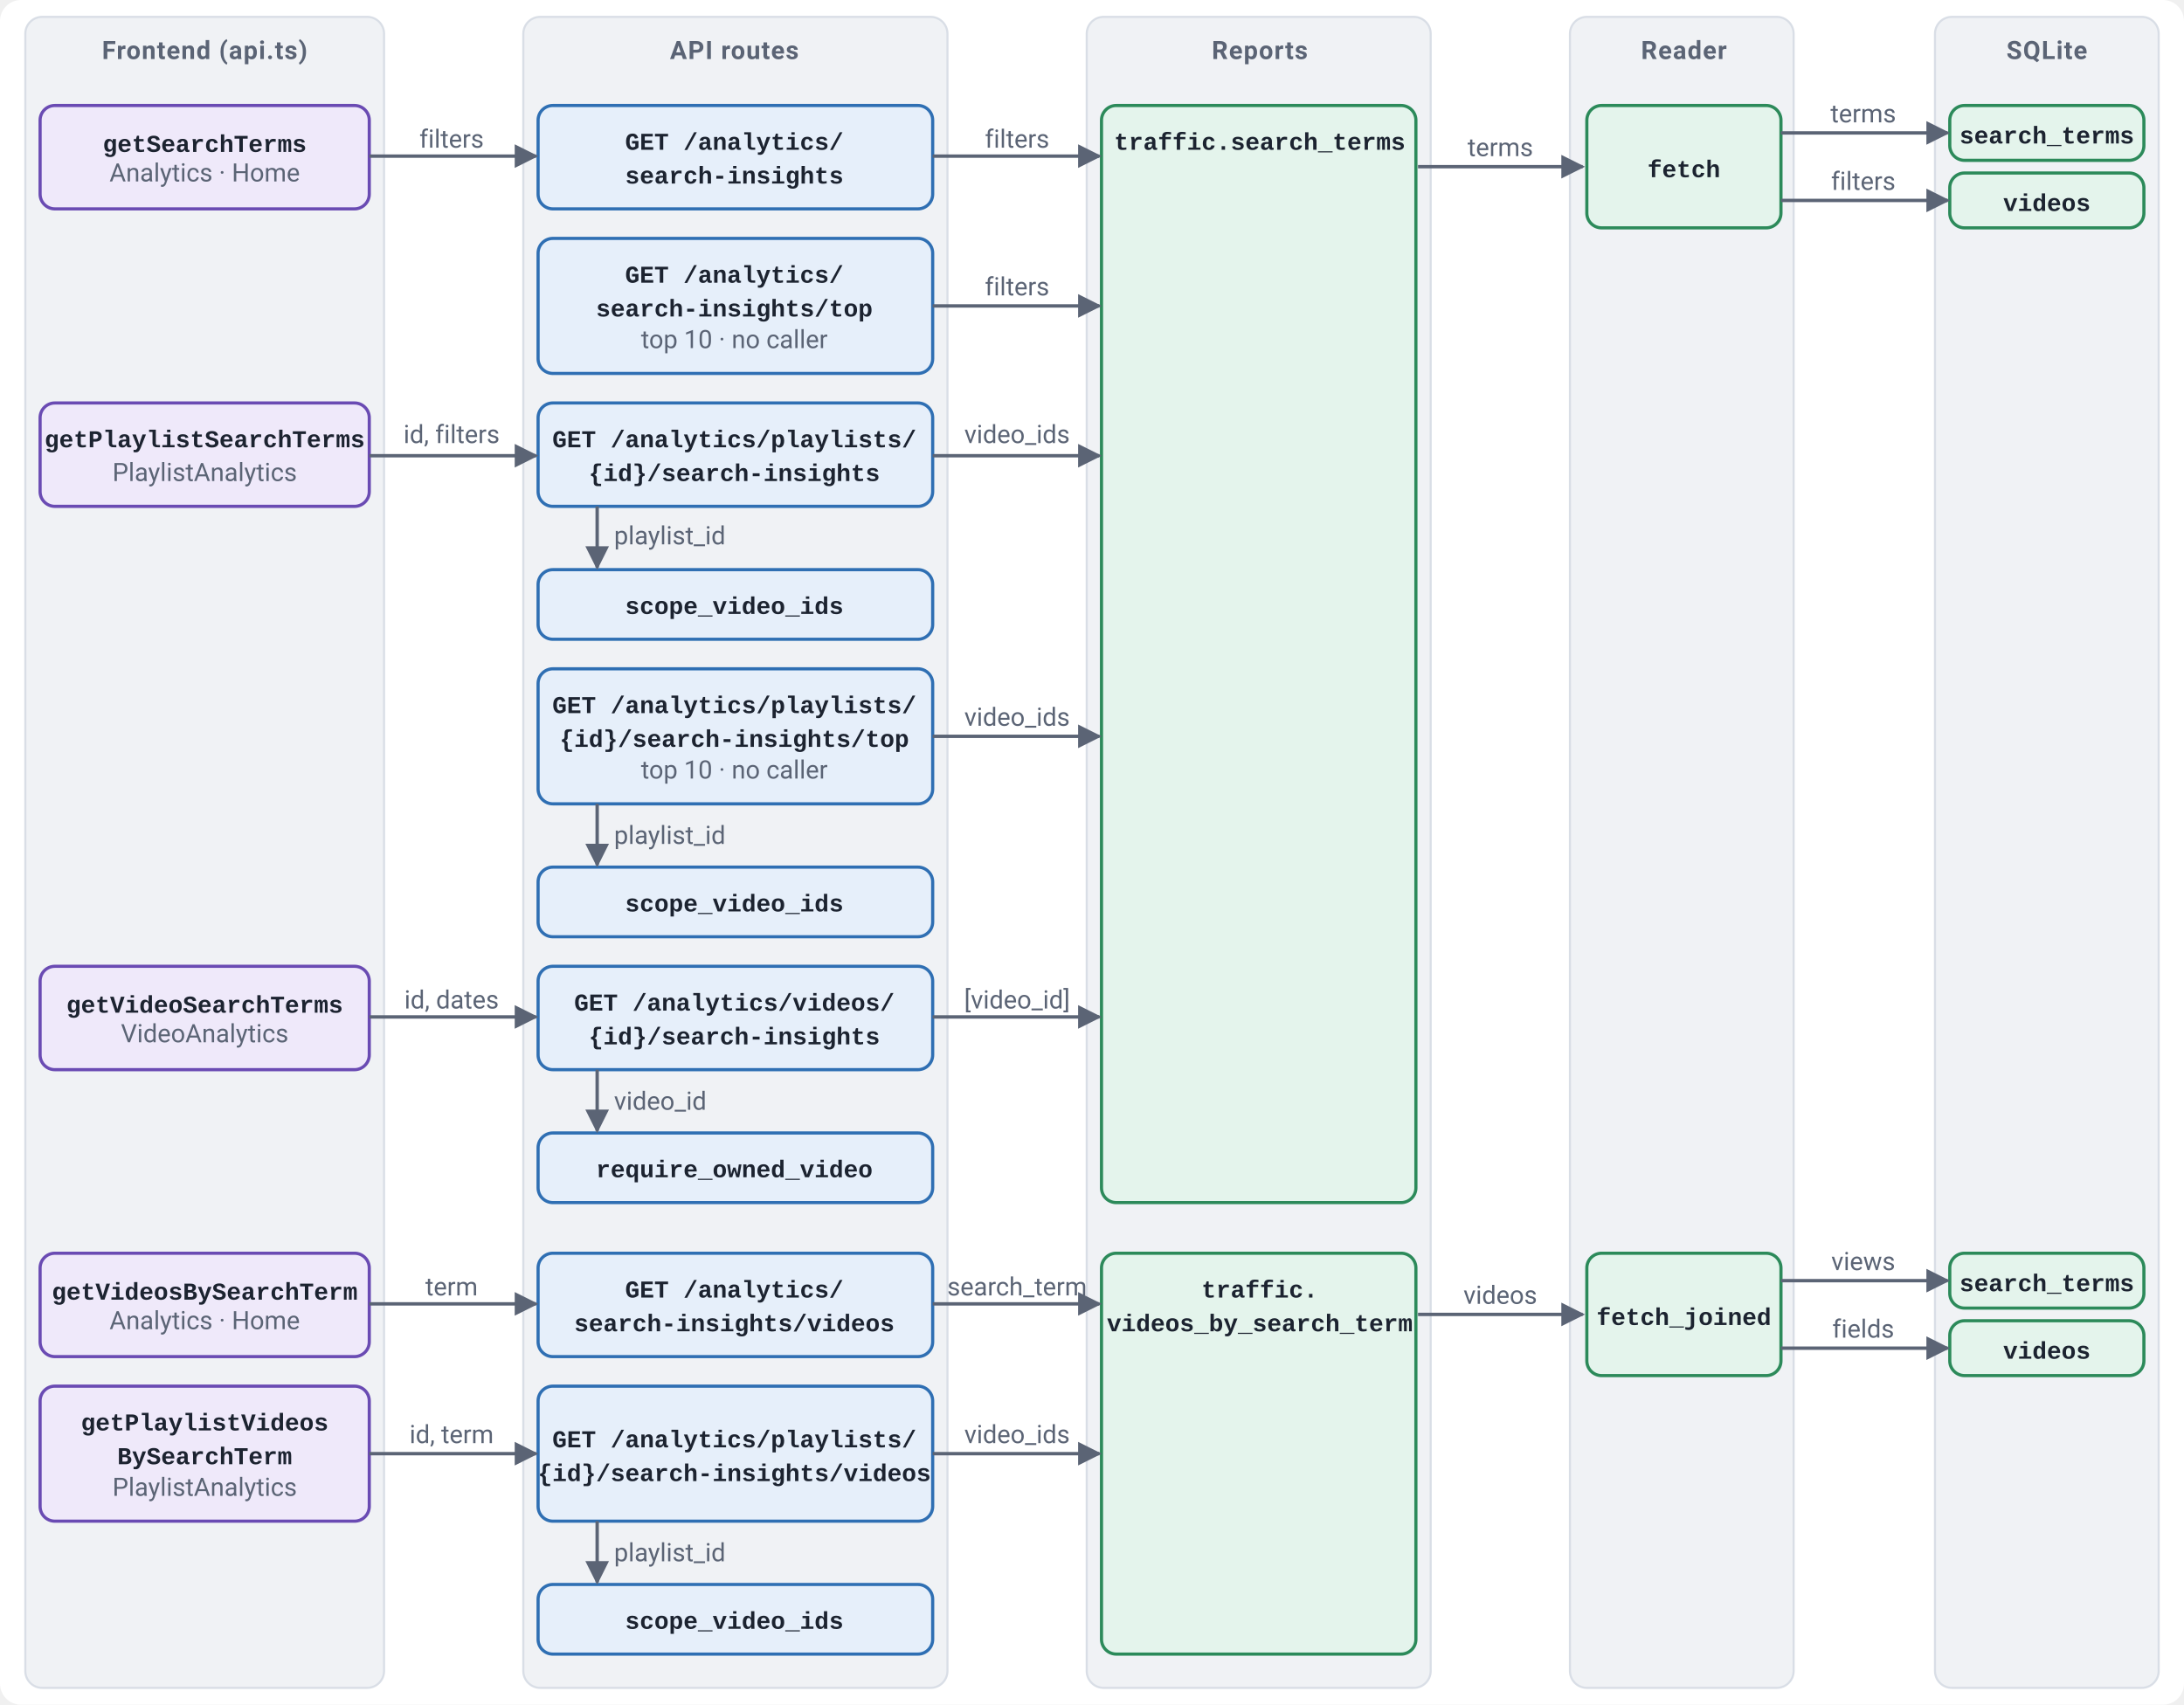
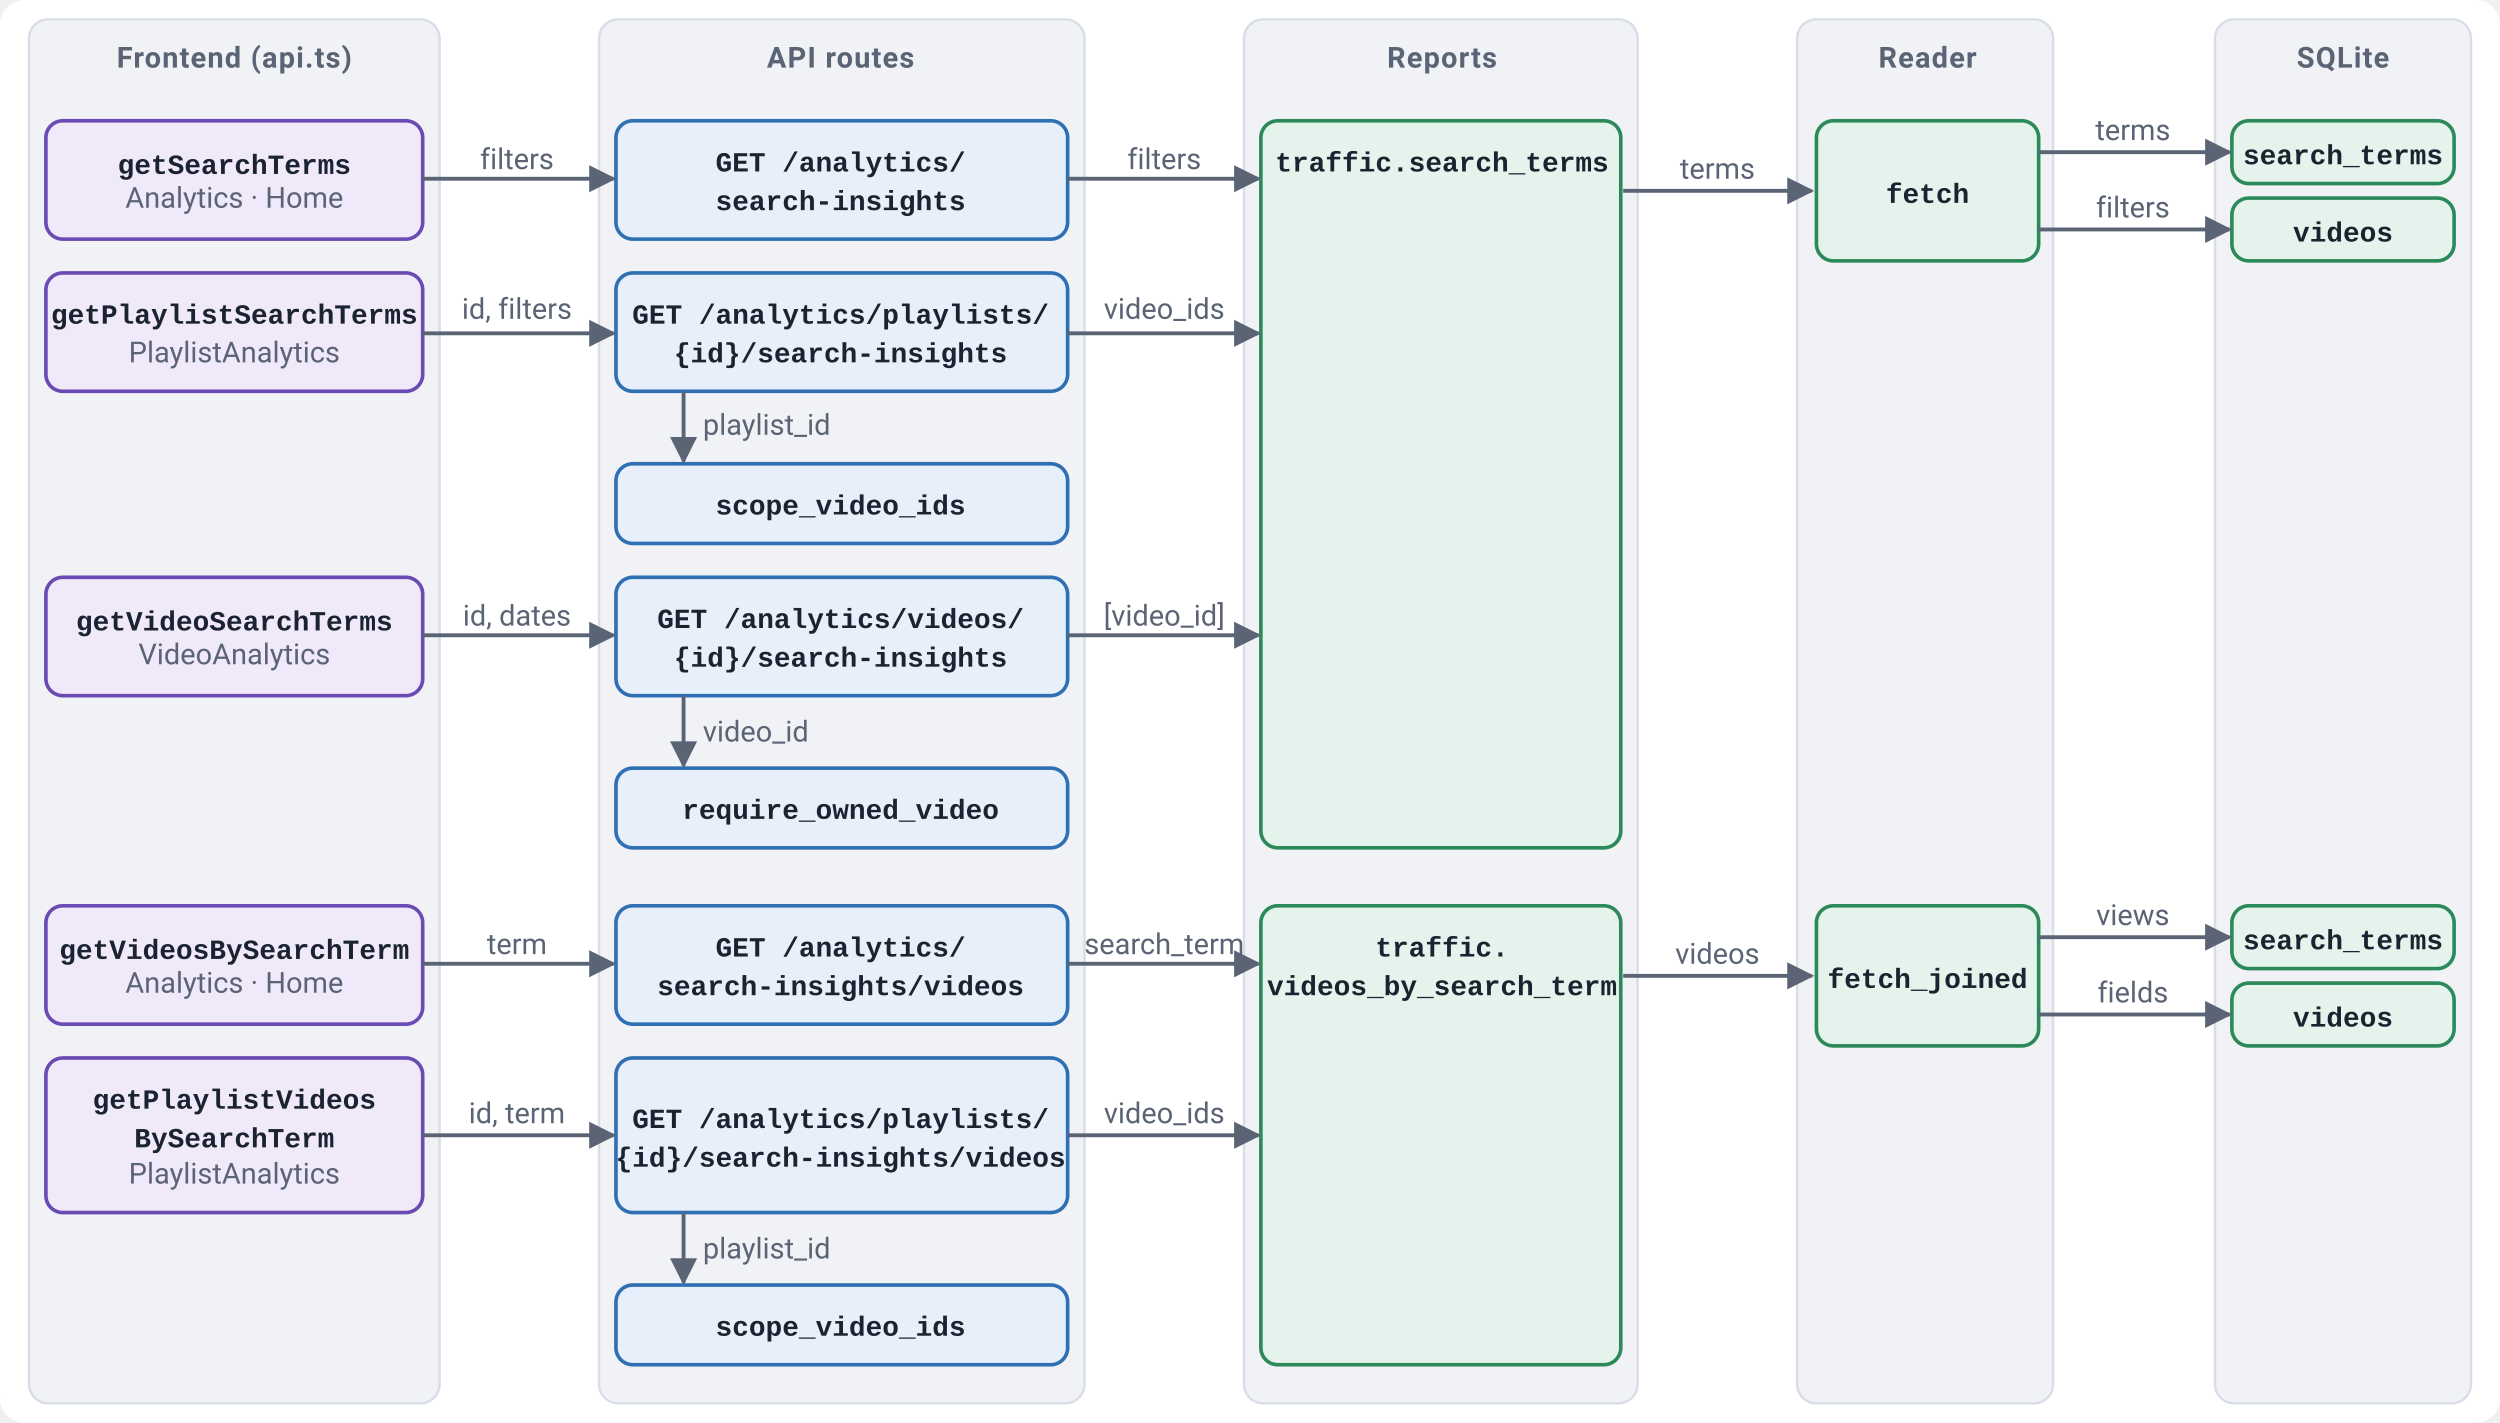
- <svg xmlns="http://www.w3.org/2000/svg" width="1035" height="808" viewBox="0 0 1035 808" role="img" aria-label="Search terms: routes/analytics.py">
+ <svg xmlns="http://www.w3.org/2000/svg" width="1035" height="589" viewBox="0 0 1035 589" role="img" aria-label="Search terms: routes/analytics.py">
  <style>
  .bg { fill: #ffffff; }
  text { font-family: system-ui, -apple-system, "Segoe UI", Roboto, Arial, sans-serif; font-size: 14px; fill: #1c2330; }
  .code, .code-line { font-family: ui-monospace, SFMono-Regular, Menlo, Consolas, "Liberation Mono", monospace; font-size: 11.5px; }
  .code { font-weight: 600; }
  .sub { font-size: 12px; fill: #5b6475; }
  .lane rect { fill: #f0f2f5; stroke: #d9dee6; stroke-width: 1; }
  .lane text { font-size: 12px; font-weight: 700; letter-spacing: 0.04em; fill: #5b6475; }
  .node rect { stroke-width: 1.5; }
  .fe rect { fill: #efe9fa; stroke: #6a4bb3; }
  .route rect { fill: #e6effa; stroke: #2f6fb3; }
  .db rect { fill: #e4f4ec; stroke: #2c8a5a; }
  .sync rect { fill: #f8eedd; stroke: #8a5a14; }
  .yt rect { fill: #fbe6e4; stroke: #b3261e; }
  .edge { fill: none; stroke: #5b6475; stroke-width: 1.6; }
  .edge.dashed { stroke-dasharray: 6 5; }
  .edge-label { font-size: 12px; fill: #5b6475; }
  .arrowhead { fill: #5b6475; }
  @media (prefers-color-scheme: dark) {
    .bg { fill: #1a1f27; }
    text { fill: #e6e9ef; }
    .sub, .edge-label, .lane text { fill: #9aa3b2; }
    .lane rect { fill: #222833; stroke: #2f3744; }
    .fe rect { fill: #2a2340; stroke: #b9a2f5; }
    .route rect { fill: #1b2a3d; stroke: #7db3ef; }
    .db rect { fill: #183126; stroke: #6fd3a0; }
    .sync rect { fill: #342816; stroke: #e7b56a; }
    .yt rect { fill: #3a1d1b; stroke: #ff8a80; }
    .edge { stroke: #9aa3b2; }
    .arrowhead { fill: #9aa3b2; }
  }
</style>
-   <rect class="bg" width="1035" height="808" rx="10" />
+   <rect class="bg" width="1035" height="589" rx="10" />
  <defs>
    <marker id="arrow" viewBox="0 0 10 10" refX="9" refY="5" markerWidth="7" markerHeight="7" orient="auto-start-reverse">
      <path class="arrowhead" d="M0,0 L10,5 L0,10 z" />
    </marker>
  </defs>
  <g class="lane">
-     <rect x="12" y="8" width="170" height="792" rx="8" />
+     <rect x="12" y="8" width="170" height="573" rx="8" />
    <text x="97" y="28" text-anchor="middle">Frontend (api.ts)</text>
  </g>
  <g class="lane">
-     <rect x="248" y="8" width="201" height="792" rx="8" />
+     <rect x="248" y="8" width="201" height="573" rx="8" />
    <text x="348" y="28" text-anchor="middle">API routes</text>
  </g>
  <g class="lane">
-     <rect x="515" y="8" width="163" height="792" rx="8" />
+     <rect x="515" y="8" width="163" height="573" rx="8" />
    <text x="597" y="28" text-anchor="middle">Reports</text>
  </g>
  <g class="lane">
-     <rect x="744" y="8" width="106" height="792" rx="8" />
+     <rect x="744" y="8" width="106" height="573" rx="8" />
    <text x="798" y="28" text-anchor="middle">Reader</text>
  </g>
  <g class="lane">
-     <rect x="917" y="8" width="106" height="792" rx="8" />
+     <rect x="917" y="8" width="106" height="573" rx="8" />
    <text x="970" y="28" text-anchor="middle">SQLite</text>
  </g>
  <g class="node route">
    <rect x="255" y="50" width="187" height="49" rx="7" />
    <text class="code" x="348" y="71" text-anchor="middle">GET /analytics/</text>
    <text class="code" x="348" y="87" text-anchor="middle">search-insights</text>
  </g>
  <g class="node fe">
    <rect x="19" y="50" width="156" height="49" rx="7" />
    <text class="code" x="97" y="72" text-anchor="middle">getSearchTerms</text>
    <text class="sub" x="97" y="86" text-anchor="middle">Analytics · Home</text>
  </g>
  <g class="node route">
-     <rect x="255" y="113" width="187" height="64" rx="7" />
-     <text class="code" x="348" y="134" text-anchor="middle">GET /analytics/</text>
-     <text class="code" x="348" y="150" text-anchor="middle">search-insights/top</text>
-     <text class="sub" x="348" y="165" text-anchor="middle">top 10 · no caller</text>
+     <rect x="255" y="113" width="187" height="49" rx="7" />
+     <text class="code" x="348" y="134" text-anchor="middle">GET /analytics/playlists/</text>
+     <text class="code" x="348" y="150" text-anchor="middle">{id}/search-insights</text>
+   </g>
+   <g class="node fe">
+     <rect x="19" y="113" width="156" height="49" rx="7" />
+     <text class="code" x="97" y="134" text-anchor="middle">getPlaylistSearchTerms</text>
+     <text class="sub" x="97" y="150" text-anchor="middle">PlaylistAnalytics</text>
  </g>
  <g class="node route">
-     <rect x="255" y="191" width="187" height="49" rx="7" />
-     <text class="code" x="348" y="212" text-anchor="middle">GET /analytics/playlists/</text>
-     <text class="code" x="348" y="228" text-anchor="middle">{id}/search-insights</text>
+     <rect x="255" y="192" width="187" height="33" rx="7" />
+     <text class="code" x="348" y="213" text-anchor="middle">scope_video_ids</text>
+   </g>
+   <g class="node route">
+     <rect x="255" y="239" width="187" height="49" rx="7" />
+     <text class="code" x="348" y="260" text-anchor="middle">GET /analytics/videos/</text>
+     <text class="code" x="348" y="276" text-anchor="middle">{id}/search-insights</text>
  </g>
  <g class="node fe">
-     <rect x="19" y="191" width="156" height="49" rx="7" />
-     <text class="code" x="97" y="212" text-anchor="middle">getPlaylistSearchTerms</text>
-     <text class="sub" x="97" y="228" text-anchor="middle">PlaylistAnalytics</text>
+     <rect x="19" y="239" width="156" height="49" rx="7" />
+     <text class="code" x="97" y="261" text-anchor="middle">getVideoSearchTerms</text>
+     <text class="sub" x="97" y="275" text-anchor="middle">VideoAnalytics</text>
  </g>
  <g class="node route">
-     <rect x="255" y="270" width="187" height="33" rx="7" />
-     <text class="code" x="348" y="291" text-anchor="middle">scope_video_ids</text>
-   </g>
-   <g class="node route">
-     <rect x="255" y="317" width="187" height="64" rx="7" />
-     <text class="code" x="348" y="338" text-anchor="middle">GET /analytics/playlists/</text>
-     <text class="code" x="348" y="354" text-anchor="middle">{id}/search-insights/top</text>
-     <text class="sub" x="348" y="369" text-anchor="middle">top 10 · no caller</text>
-   </g>
-   <g class="node route">
-     <rect x="255" y="411" width="187" height="33" rx="7" />
-     <text class="code" x="348" y="432" text-anchor="middle">scope_video_ids</text>
-   </g>
-   <g class="node route">
-     <rect x="255" y="458" width="187" height="49" rx="7" />
-     <text class="code" x="348" y="479" text-anchor="middle">GET /analytics/videos/</text>
-     <text class="code" x="348" y="495" text-anchor="middle">{id}/search-insights</text>
-   </g>
-   <g class="node fe">
-     <rect x="19" y="458" width="156" height="49" rx="7" />
-     <text class="code" x="97" y="480" text-anchor="middle">getVideoSearchTerms</text>
-     <text class="sub" x="97" y="494" text-anchor="middle">VideoAnalytics</text>
-   </g>
-   <g class="node route">
-     <rect x="255" y="537" width="187" height="33" rx="7" />
-     <text class="code" x="348" y="558" text-anchor="middle">require_owned_video</text>
+     <rect x="255" y="318" width="187" height="33" rx="7" />
+     <text class="code" x="348" y="339" text-anchor="middle">require_owned_video</text>
  </g>
  <g class="node db">
    <rect x="752" y="50" width="92" height="58" rx="7" />
    <text class="code" x="798" y="84" text-anchor="middle">fetch</text>
  </g>
  <g class="node db">
    <rect x="924" y="50" width="92" height="26" rx="7" />
    <text class="code" x="970" y="68" text-anchor="middle">search_terms</text>
  </g>
  <g class="node db">
    <rect x="924" y="82" width="92" height="26" rx="7" />
    <text class="code" x="970" y="100" text-anchor="middle">videos</text>
  </g>
  <g class="node db">
-     <rect x="522" y="50" width="149" height="520" rx="7" />
+     <rect x="522" y="50" width="149" height="301" rx="7" />
    <text class="code" x="597" y="71" text-anchor="middle">traffic.search_terms</text>
  </g>
  <g class="node route">
-     <rect x="255" y="594" width="187" height="49" rx="7" />
-     <text class="code" x="348" y="615" text-anchor="middle">GET /analytics/</text>
-     <text class="code" x="348" y="631" text-anchor="middle">search-insights/videos</text>
+     <rect x="255" y="375" width="187" height="49" rx="7" />
+     <text class="code" x="348" y="396" text-anchor="middle">GET /analytics/</text>
+     <text class="code" x="348" y="412" text-anchor="middle">search-insights/videos</text>
  </g>
  <g class="node fe">
-     <rect x="19" y="594" width="156" height="49" rx="7" />
-     <text class="code" x="97" y="616" text-anchor="middle">getVideosBySearchTerm</text>
-     <text class="sub" x="97" y="630" text-anchor="middle">Analytics · Home</text>
+     <rect x="19" y="375" width="156" height="49" rx="7" />
+     <text class="code" x="97" y="397" text-anchor="middle">getVideosBySearchTerm</text>
+     <text class="sub" x="97" y="411" text-anchor="middle">Analytics · Home</text>
  </g>
  <g class="node route">
-     <rect x="255" y="657" width="187" height="64" rx="7" />
-     <text class="code" x="348" y="686" text-anchor="middle">GET /analytics/playlists/</text>
-     <text class="code" x="348" y="702" text-anchor="middle">{id}/search-insights/videos</text>
+     <rect x="255" y="438" width="187" height="64" rx="7" />
+     <text class="code" x="348" y="467" text-anchor="middle">GET /analytics/playlists/</text>
+     <text class="code" x="348" y="483" text-anchor="middle">{id}/search-insights/videos</text>
  </g>
  <g class="node fe">
-     <rect x="19" y="657" width="156" height="64" rx="7" />
-     <text class="code" x="97" y="678" text-anchor="middle">getPlaylistVideos</text>
-     <text class="code" x="97" y="694" text-anchor="middle">BySearchTerm</text>
-     <text class="sub" x="97" y="709" text-anchor="middle">PlaylistAnalytics</text>
+     <rect x="19" y="438" width="156" height="64" rx="7" />
+     <text class="code" x="97" y="459" text-anchor="middle">getPlaylistVideos</text>
+     <text class="code" x="97" y="475" text-anchor="middle">BySearchTerm</text>
+     <text class="sub" x="97" y="490" text-anchor="middle">PlaylistAnalytics</text>
  </g>
  <g class="node route">
-     <rect x="255" y="751" width="187" height="33" rx="7" />
-     <text class="code" x="348" y="772" text-anchor="middle">scope_video_ids</text>
+     <rect x="255" y="532" width="187" height="33" rx="7" />
+     <text class="code" x="348" y="553" text-anchor="middle">scope_video_ids</text>
  </g>
  <g class="node db">
-     <rect x="752" y="594" width="92" height="58" rx="7" />
-     <text class="code" x="798" y="628" text-anchor="middle">fetch_joined</text>
+     <rect x="752" y="375" width="92" height="58" rx="7" />
+     <text class="code" x="798" y="409" text-anchor="middle">fetch_joined</text>
  </g>
  <g class="node db">
-     <rect x="924" y="594" width="92" height="26" rx="7" />
-     <text class="code" x="970" y="612" text-anchor="middle">search_terms</text>
+     <rect x="924" y="375" width="92" height="26" rx="7" />
+     <text class="code" x="970" y="393" text-anchor="middle">search_terms</text>
  </g>
  <g class="node db">
-     <rect x="924" y="626" width="92" height="26" rx="7" />
-     <text class="code" x="970" y="644" text-anchor="middle">videos</text>
+     <rect x="924" y="407" width="92" height="26" rx="7" />
+     <text class="code" x="970" y="425" text-anchor="middle">videos</text>
  </g>
  <g class="node db">
-     <rect x="522" y="594" width="149" height="190" rx="7" />
-     <text class="code" x="597" y="615" text-anchor="middle">traffic.</text>
-     <text class="code" x="597" y="631" text-anchor="middle">videos_by_search_term</text>
+     <rect x="522" y="375" width="149" height="190" rx="7" />
+     <text class="code" x="597" y="396" text-anchor="middle">traffic.</text>
+     <text class="code" x="597" y="412" text-anchor="middle">videos_by_search_term</text>
  </g>
  <path class="edge" d="M175,74 H254" marker-end="url(#arrow)" />
-   <path class="edge" d="M175,216 H254" marker-end="url(#arrow)" />
-   <path class="edge" d="M283,240 V269" marker-end="url(#arrow)" />
-   <path class="edge" d="M283,381 V410" marker-end="url(#arrow)" />
-   <path class="edge" d="M175,482 H254" marker-end="url(#arrow)" />
-   <path class="edge" d="M283,507 V536" marker-end="url(#arrow)" />
+   <path class="edge" d="M175,138 H254" marker-end="url(#arrow)" />
+   <path class="edge" d="M283,162 V191" marker-end="url(#arrow)" />
+   <path class="edge" d="M175,263 H254" marker-end="url(#arrow)" />
+   <path class="edge" d="M283,288 V317" marker-end="url(#arrow)" />
  <path class="edge" d="M672,79 H750" marker-end="url(#arrow)" />
  <path class="edge" d="M844,63 H923" marker-end="url(#arrow)" />
  <path class="edge" d="M844,95 H923" marker-end="url(#arrow)" />
  <path class="edge" d="M442,74 H521" marker-end="url(#arrow)" />
-   <path class="edge" d="M442,145 H521" marker-end="url(#arrow)" />
-   <path class="edge" d="M442,216 H521" marker-end="url(#arrow)" />
-   <path class="edge" d="M442,349 H521" marker-end="url(#arrow)" />
-   <path class="edge" d="M442,482 H521" marker-end="url(#arrow)" />
-   <path class="edge" d="M175,618 H254" marker-end="url(#arrow)" />
-   <path class="edge" d="M175,689 H254" marker-end="url(#arrow)" />
-   <path class="edge" d="M283,721 V750" marker-end="url(#arrow)" />
-   <path class="edge" d="M672,623 H750" marker-end="url(#arrow)" />
-   <path class="edge" d="M844,607 H923" marker-end="url(#arrow)" />
-   <path class="edge" d="M844,639 H923" marker-end="url(#arrow)" />
-   <path class="edge" d="M442,618 H521" marker-end="url(#arrow)" />
-   <path class="edge" d="M442,689 H521" marker-end="url(#arrow)" />
+   <path class="edge" d="M442,138 H521" marker-end="url(#arrow)" />
+   <path class="edge" d="M442,263 H521" marker-end="url(#arrow)" />
+   <path class="edge" d="M175,399 H254" marker-end="url(#arrow)" />
+   <path class="edge" d="M175,470 H254" marker-end="url(#arrow)" />
+   <path class="edge" d="M283,502 V531" marker-end="url(#arrow)" />
+   <path class="edge" d="M672,404 H750" marker-end="url(#arrow)" />
+   <path class="edge" d="M844,388 H923" marker-end="url(#arrow)" />
+   <path class="edge" d="M844,420 H923" marker-end="url(#arrow)" />
+   <path class="edge" d="M442,399 H521" marker-end="url(#arrow)" />
+   <path class="edge" d="M442,470 H521" marker-end="url(#arrow)" />
  <text class="edge-label" x="214" y="70" text-anchor="middle">filters</text>
-   <text class="edge-label" x="214" y="210" text-anchor="middle">id, filters</text>
-   <text class="edge-label" x="291" y="258" text-anchor="start">playlist_id</text>
-   <text class="edge-label" x="291" y="400" text-anchor="start">playlist_id</text>
-   <text class="edge-label" x="214" y="478" text-anchor="middle">id, dates</text>
-   <text class="edge-label" x="291" y="526" text-anchor="start">video_id</text>
+   <text class="edge-label" x="214" y="132" text-anchor="middle">id, filters</text>
+   <text class="edge-label" x="291" y="180" text-anchor="start">playlist_id</text>
+   <text class="edge-label" x="214" y="259" text-anchor="middle">id, dates</text>
+   <text class="edge-label" x="291" y="307" text-anchor="start">video_id</text>
  <text class="edge-label" x="711" y="74" text-anchor="middle">terms</text>
  <text class="edge-label" x="883" y="58" text-anchor="middle">terms</text>
  <text class="edge-label" x="883" y="90" text-anchor="middle">filters</text>
  <text class="edge-label" x="482" y="70" text-anchor="middle">filters</text>
-   <text class="edge-label" x="482" y="140" text-anchor="middle">filters</text>
-   <text class="edge-label" x="482" y="210" text-anchor="middle">video_ids</text>
-   <text class="edge-label" x="482" y="344" text-anchor="middle">video_ids</text>
-   <text class="edge-label" x="482" y="478" text-anchor="middle">[video_id]</text>
-   <text class="edge-label" x="214" y="614" text-anchor="middle">term</text>
-   <text class="edge-label" x="214" y="684" text-anchor="middle">id, term</text>
-   <text class="edge-label" x="291" y="740" text-anchor="start">playlist_id</text>
-   <text class="edge-label" x="711" y="618" text-anchor="middle">videos</text>
-   <text class="edge-label" x="883" y="602" text-anchor="middle">views</text>
-   <text class="edge-label" x="883" y="634" text-anchor="middle">fields</text>
-   <text class="edge-label" x="482" y="614" text-anchor="middle">search_term</text>
-   <text class="edge-label" x="482" y="684" text-anchor="middle">video_ids</text>
+   <text class="edge-label" x="482" y="132" text-anchor="middle">video_ids</text>
+   <text class="edge-label" x="482" y="259" text-anchor="middle">[video_id]</text>
+   <text class="edge-label" x="214" y="395" text-anchor="middle">term</text>
+   <text class="edge-label" x="214" y="465" text-anchor="middle">id, term</text>
+   <text class="edge-label" x="291" y="521" text-anchor="start">playlist_id</text>
+   <text class="edge-label" x="711" y="399" text-anchor="middle">videos</text>
+   <text class="edge-label" x="883" y="383" text-anchor="middle">views</text>
+   <text class="edge-label" x="883" y="415" text-anchor="middle">fields</text>
+   <text class="edge-label" x="482" y="395" text-anchor="middle">search_term</text>
+   <text class="edge-label" x="482" y="465" text-anchor="middle">video_ids</text>
</svg>
